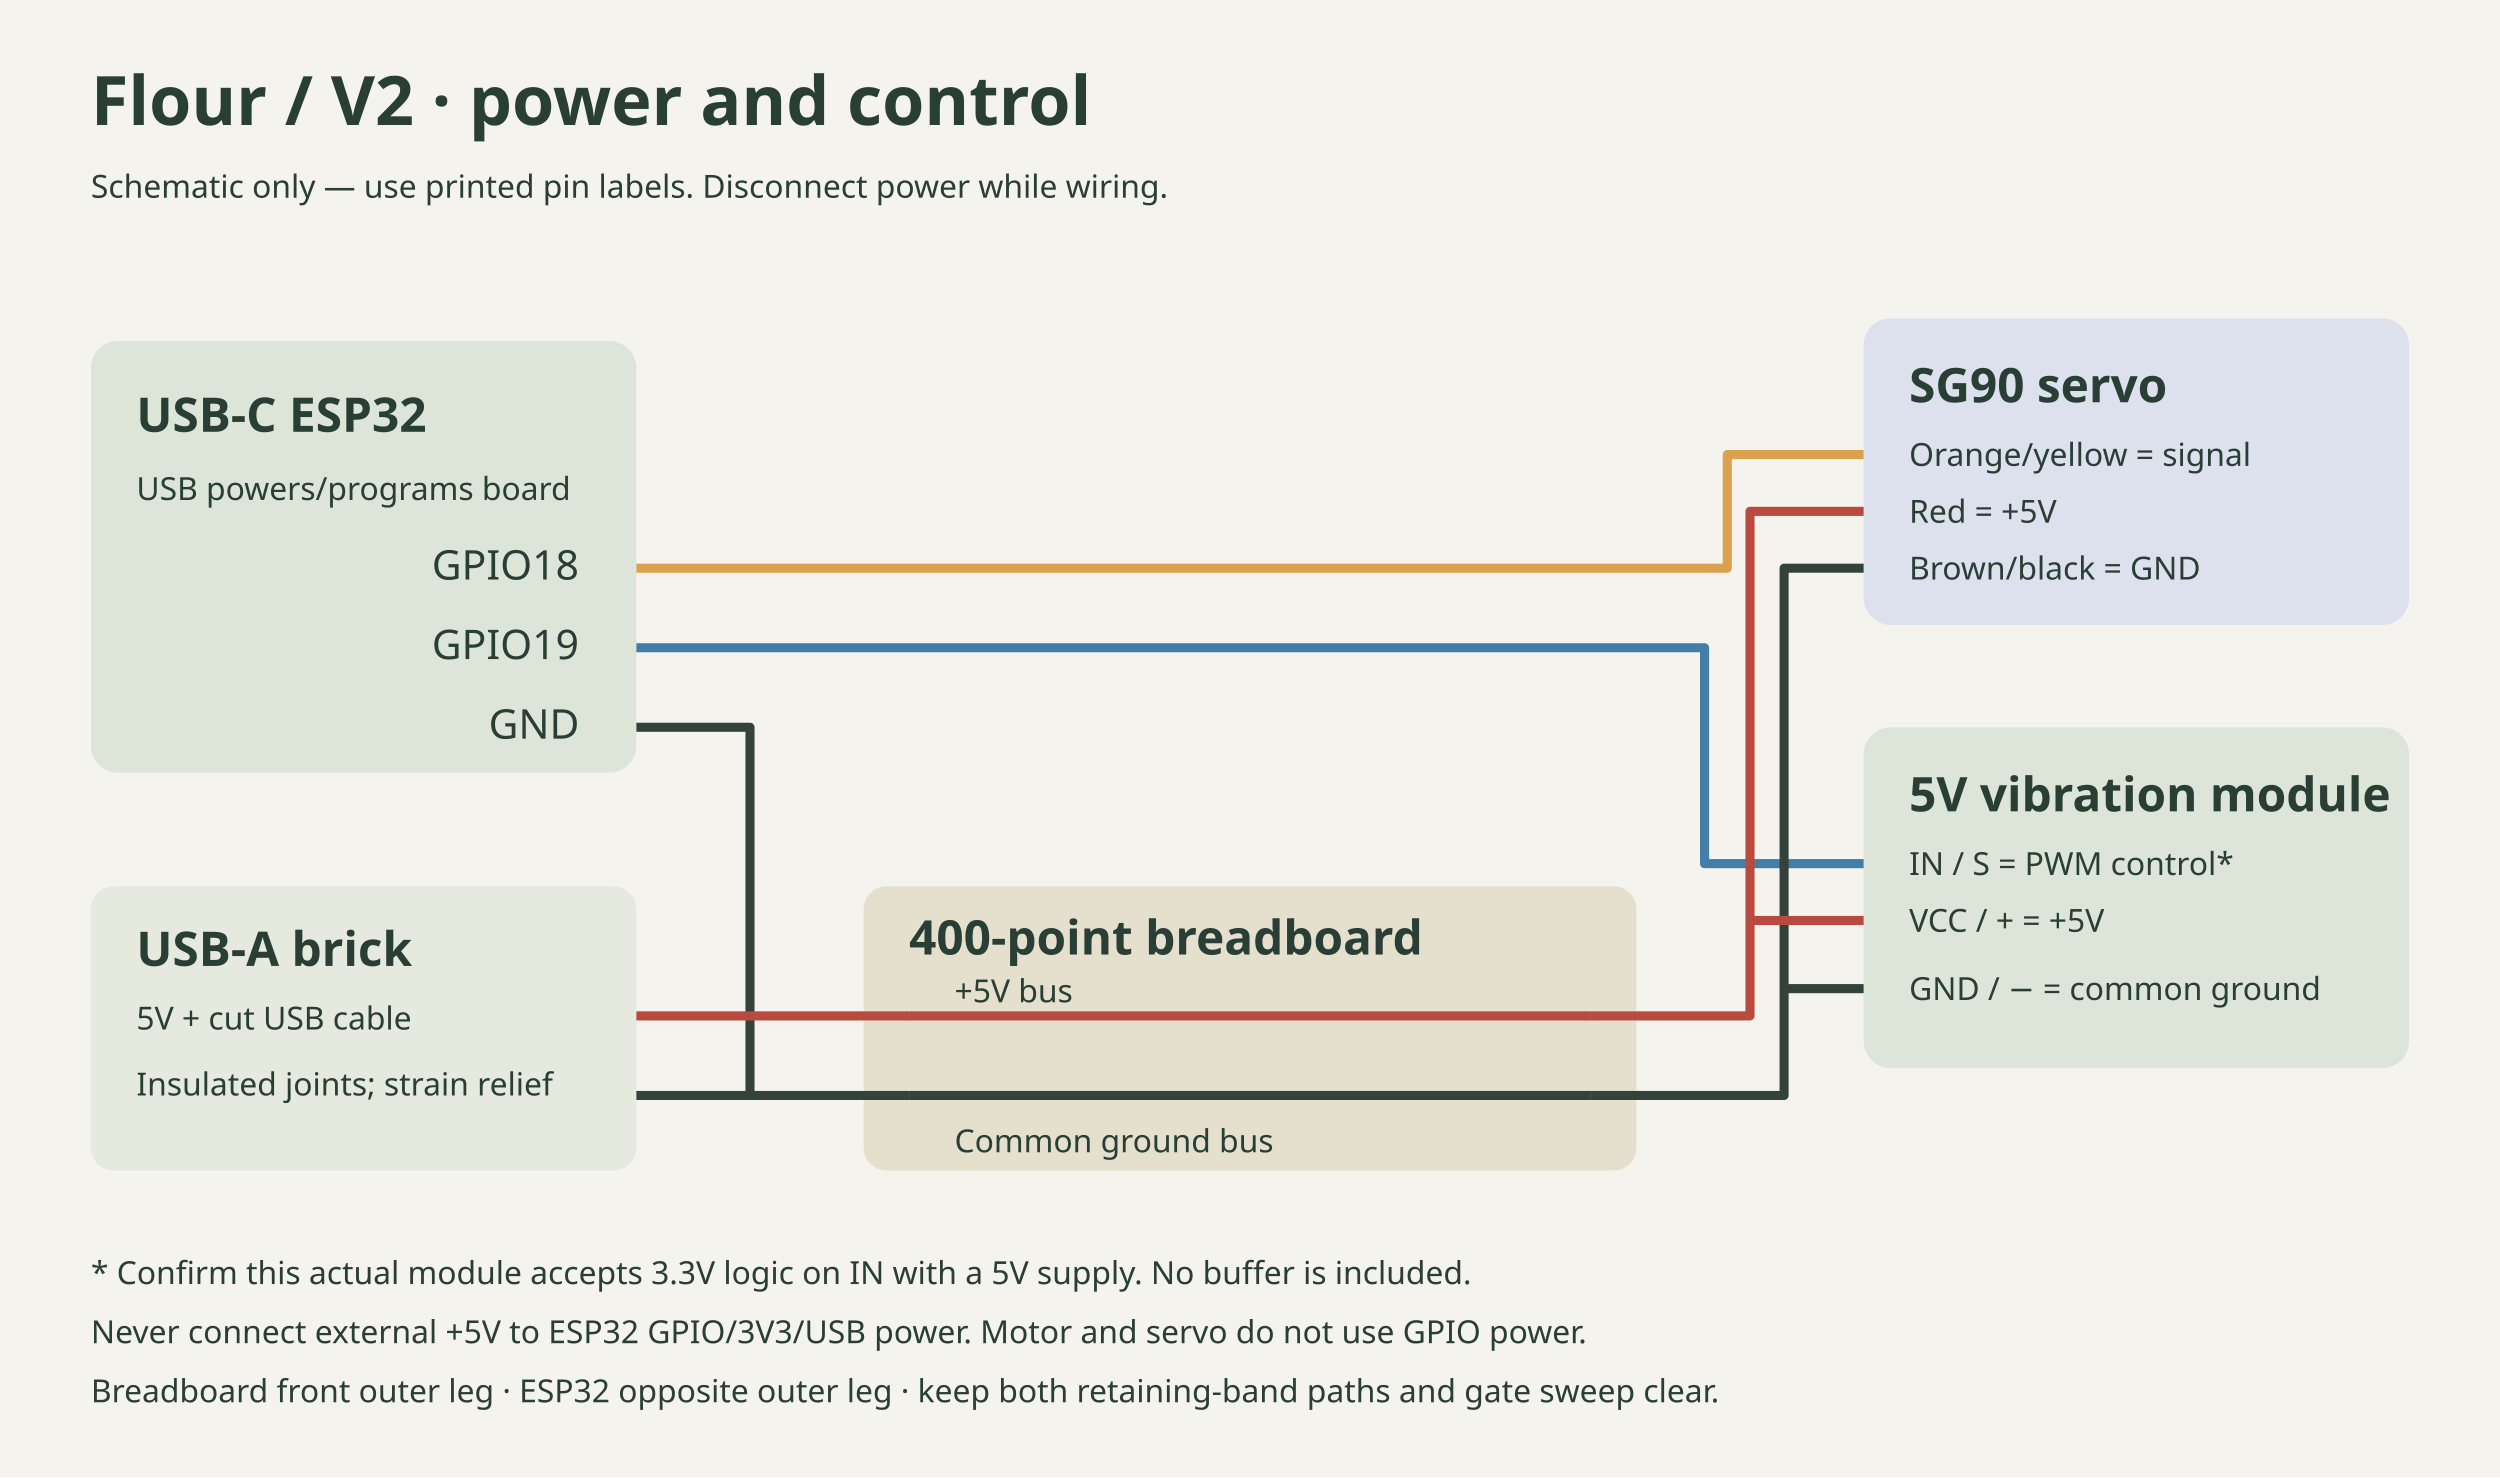
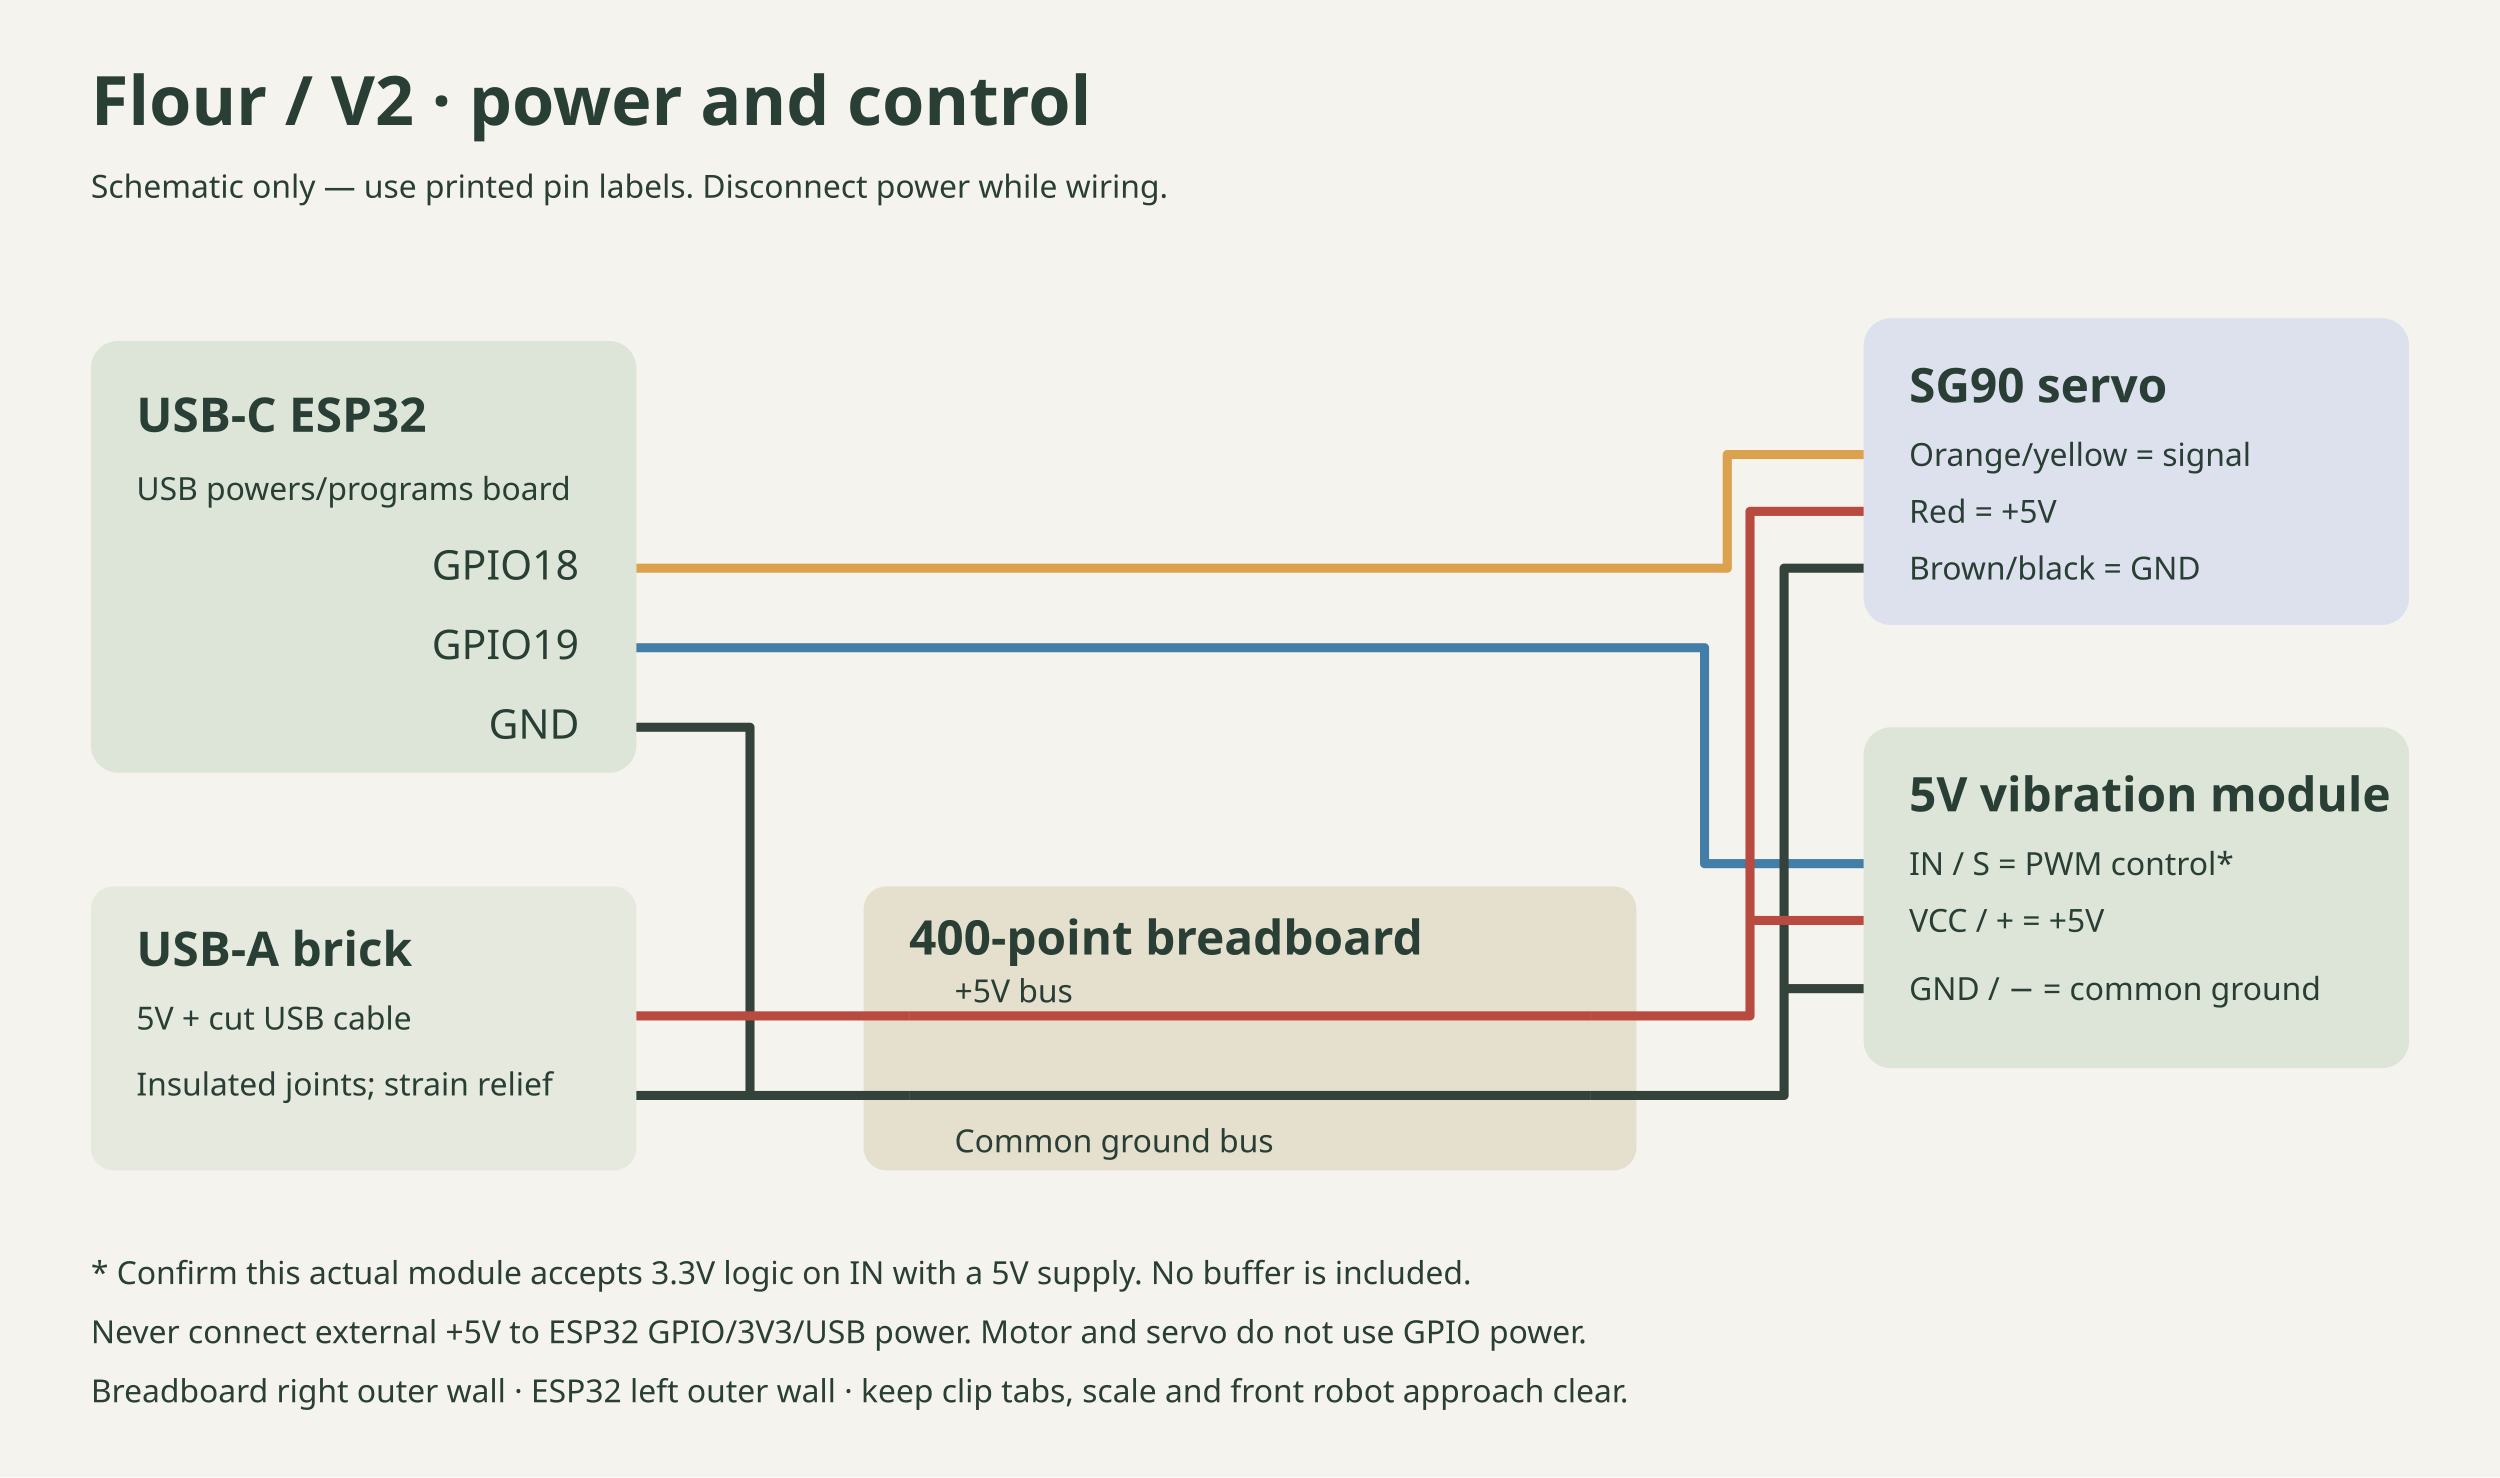
<svg xmlns="http://www.w3.org/2000/svg" width="1100" height="650" viewBox="0 0 1100 650">
  <style>text{font-family:system-ui,sans-serif;fill:#293e34;font-size:18px}.small{font-size:14px}.title{font-size:30px;font-weight:600}.label{font-size:21px;font-weight:600}.wire{fill:none;stroke-width:4;stroke-linejoin:round}.red{stroke:#b94a3f}.gnd{stroke:#33433c}.signal{stroke:#dca14d}.pwm{stroke:#437ea8}</style>
  <rect width="1100" height="650" fill="#f5f3ed" />
  <text x="40" y="55" class="title">Flour / V2 · power and control</text>
  <text x="40" y="87" class="small">Schematic only — use printed pin labels. Disconnect power while wiring.</text>
  <rect x="40" y="150" width="240" height="190" rx="12" fill="#dce5d7" />
  <text x="60" y="190" class="label">USB-C ESP32</text>
  <text x="60" y="220" class="small">USB powers/programs board</text>
  <text x="190" y="255">GPIO18</text>
  <text x="190" y="290">GPIO19</text>
  <text x="215" y="325">GND</text>
  <rect x="380" y="390" width="340" height="125" rx="10" fill="#e5dfce" />
  <text x="400" y="420" class="label">400-point breadboard</text>
  <path d="M400 447H700" class="wire red" />
  <path d="M400 482H700" class="wire gnd" />
  <text x="420" y="441" class="small">+5V bus</text>
  <text x="420" y="507" class="small">Common ground bus</text>
  <rect x="40" y="390" width="240" height="125" rx="10" fill="#e5e9de" />
  <text x="60" y="425" class="label">USB-A brick</text>
  <text x="60" y="453" class="small">5V + cut USB cable</text>
  <text x="60" y="482" class="small">Insulated joints; strain relief</text>
  <rect x="820" y="140" width="240" height="135" rx="12" fill="#dce1ed" />
  <text x="840" y="177" class="label">SG90 servo</text>
  <text x="840" y="205" class="small">Orange/yellow = signal</text>
  <text x="840" y="230" class="small">Red = +5V</text>
  <text x="840" y="255" class="small">Brown/black = GND</text>
  <rect x="820" y="320" width="240" height="150" rx="12" fill="#dce5d7" />
  <text x="840" y="357" class="label">5V vibration module</text>
  <text x="840" y="385" class="small">IN / S = PWM control*</text>
  <text x="840" y="410" class="small">VCC / + = +5V</text>
  <text x="840" y="440" class="small">GND / − = common ground</text>
  <path d="M280 250H760V200H820" class="wire signal" />
  <path d="M280 285H750V380H820" class="wire pwm" />
  <path d="M280 320H330V482H400M280 482H400M700 482H785V250H820M785 435H820" class="wire gnd" />
  <path d="M280 447H400M700 447H770V225H820M770 405H820" class="wire red" />
  <text x="40" y="565" class="small">* Confirm this actual module accepts 3.3V logic on IN with a 5V supply. No buffer is included.</text>
  <text x="40" y="591" class="small">Never connect external +5V to ESP32 GPIO/3V3/USB power. Motor and servo do not use GPIO power.</text>
-   <text x="40" y="617" class="small">Breadboard front outer leg · ESP32 opposite outer leg · keep both retaining-band paths and gate sweep clear.</text>
+   <text x="40" y="617" class="small">Breadboard right outer wall · ESP32 left outer wall · keep clip tabs, scale and front robot approach clear.</text>
</svg>
